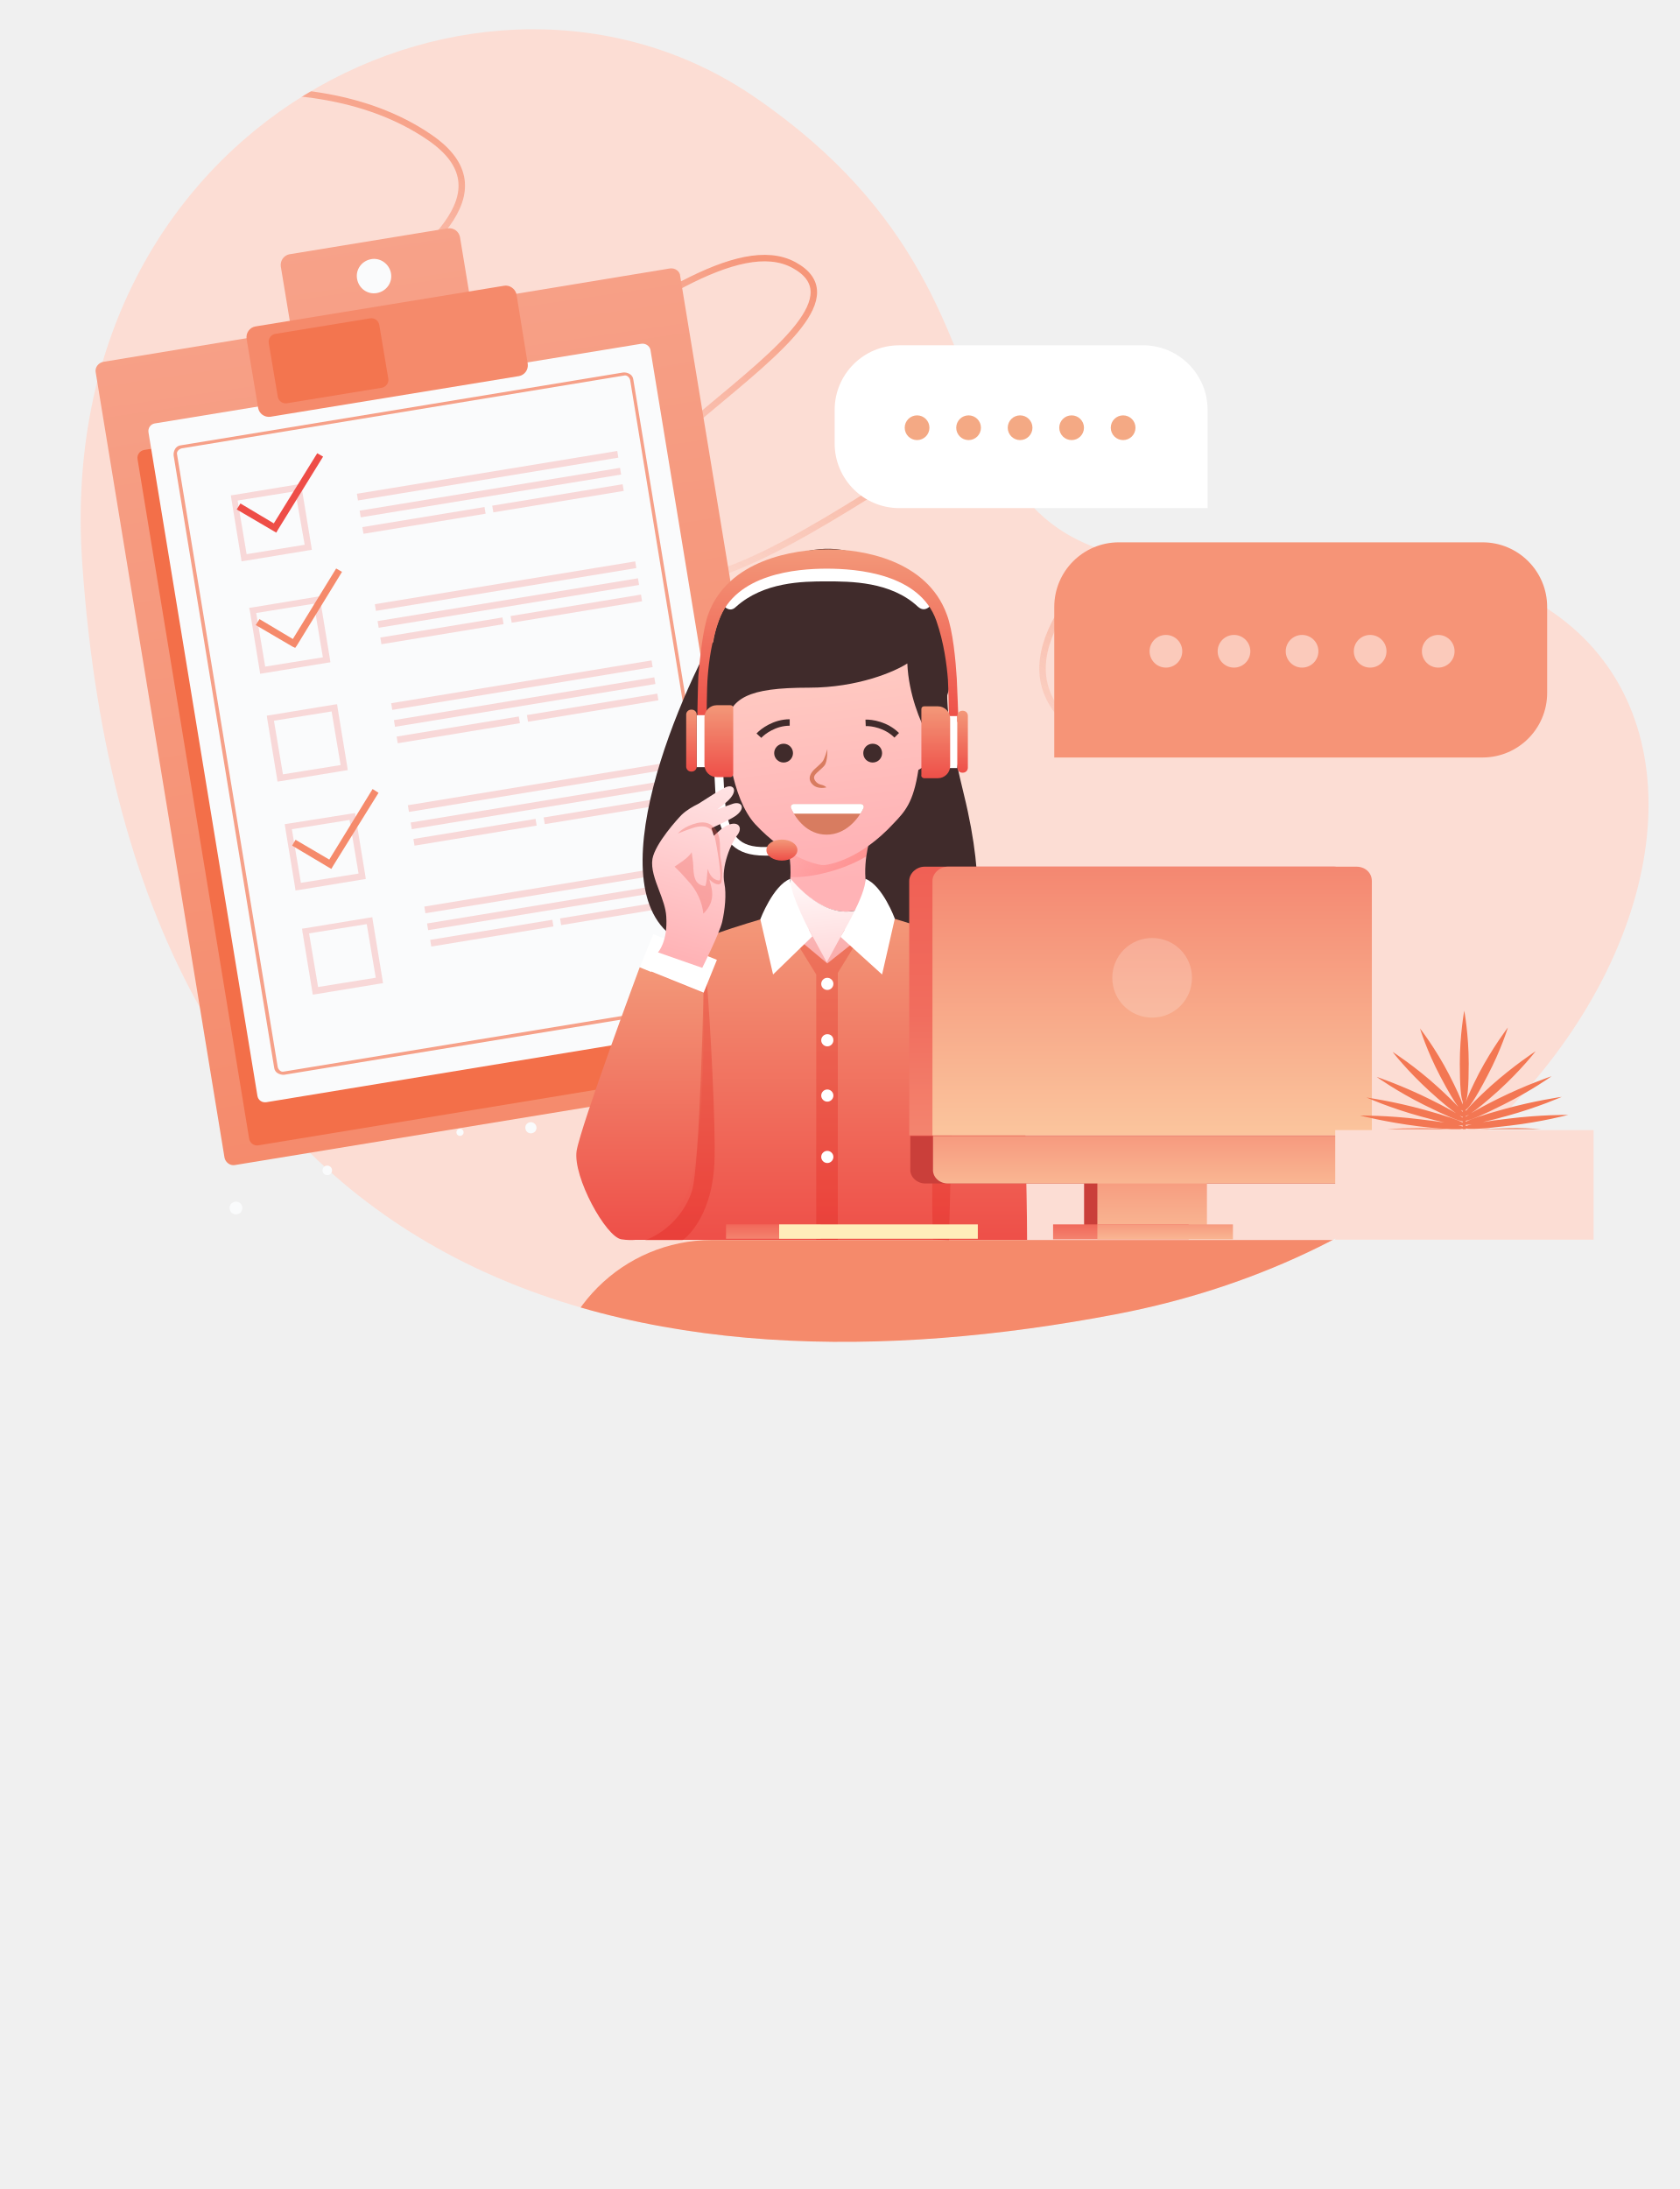
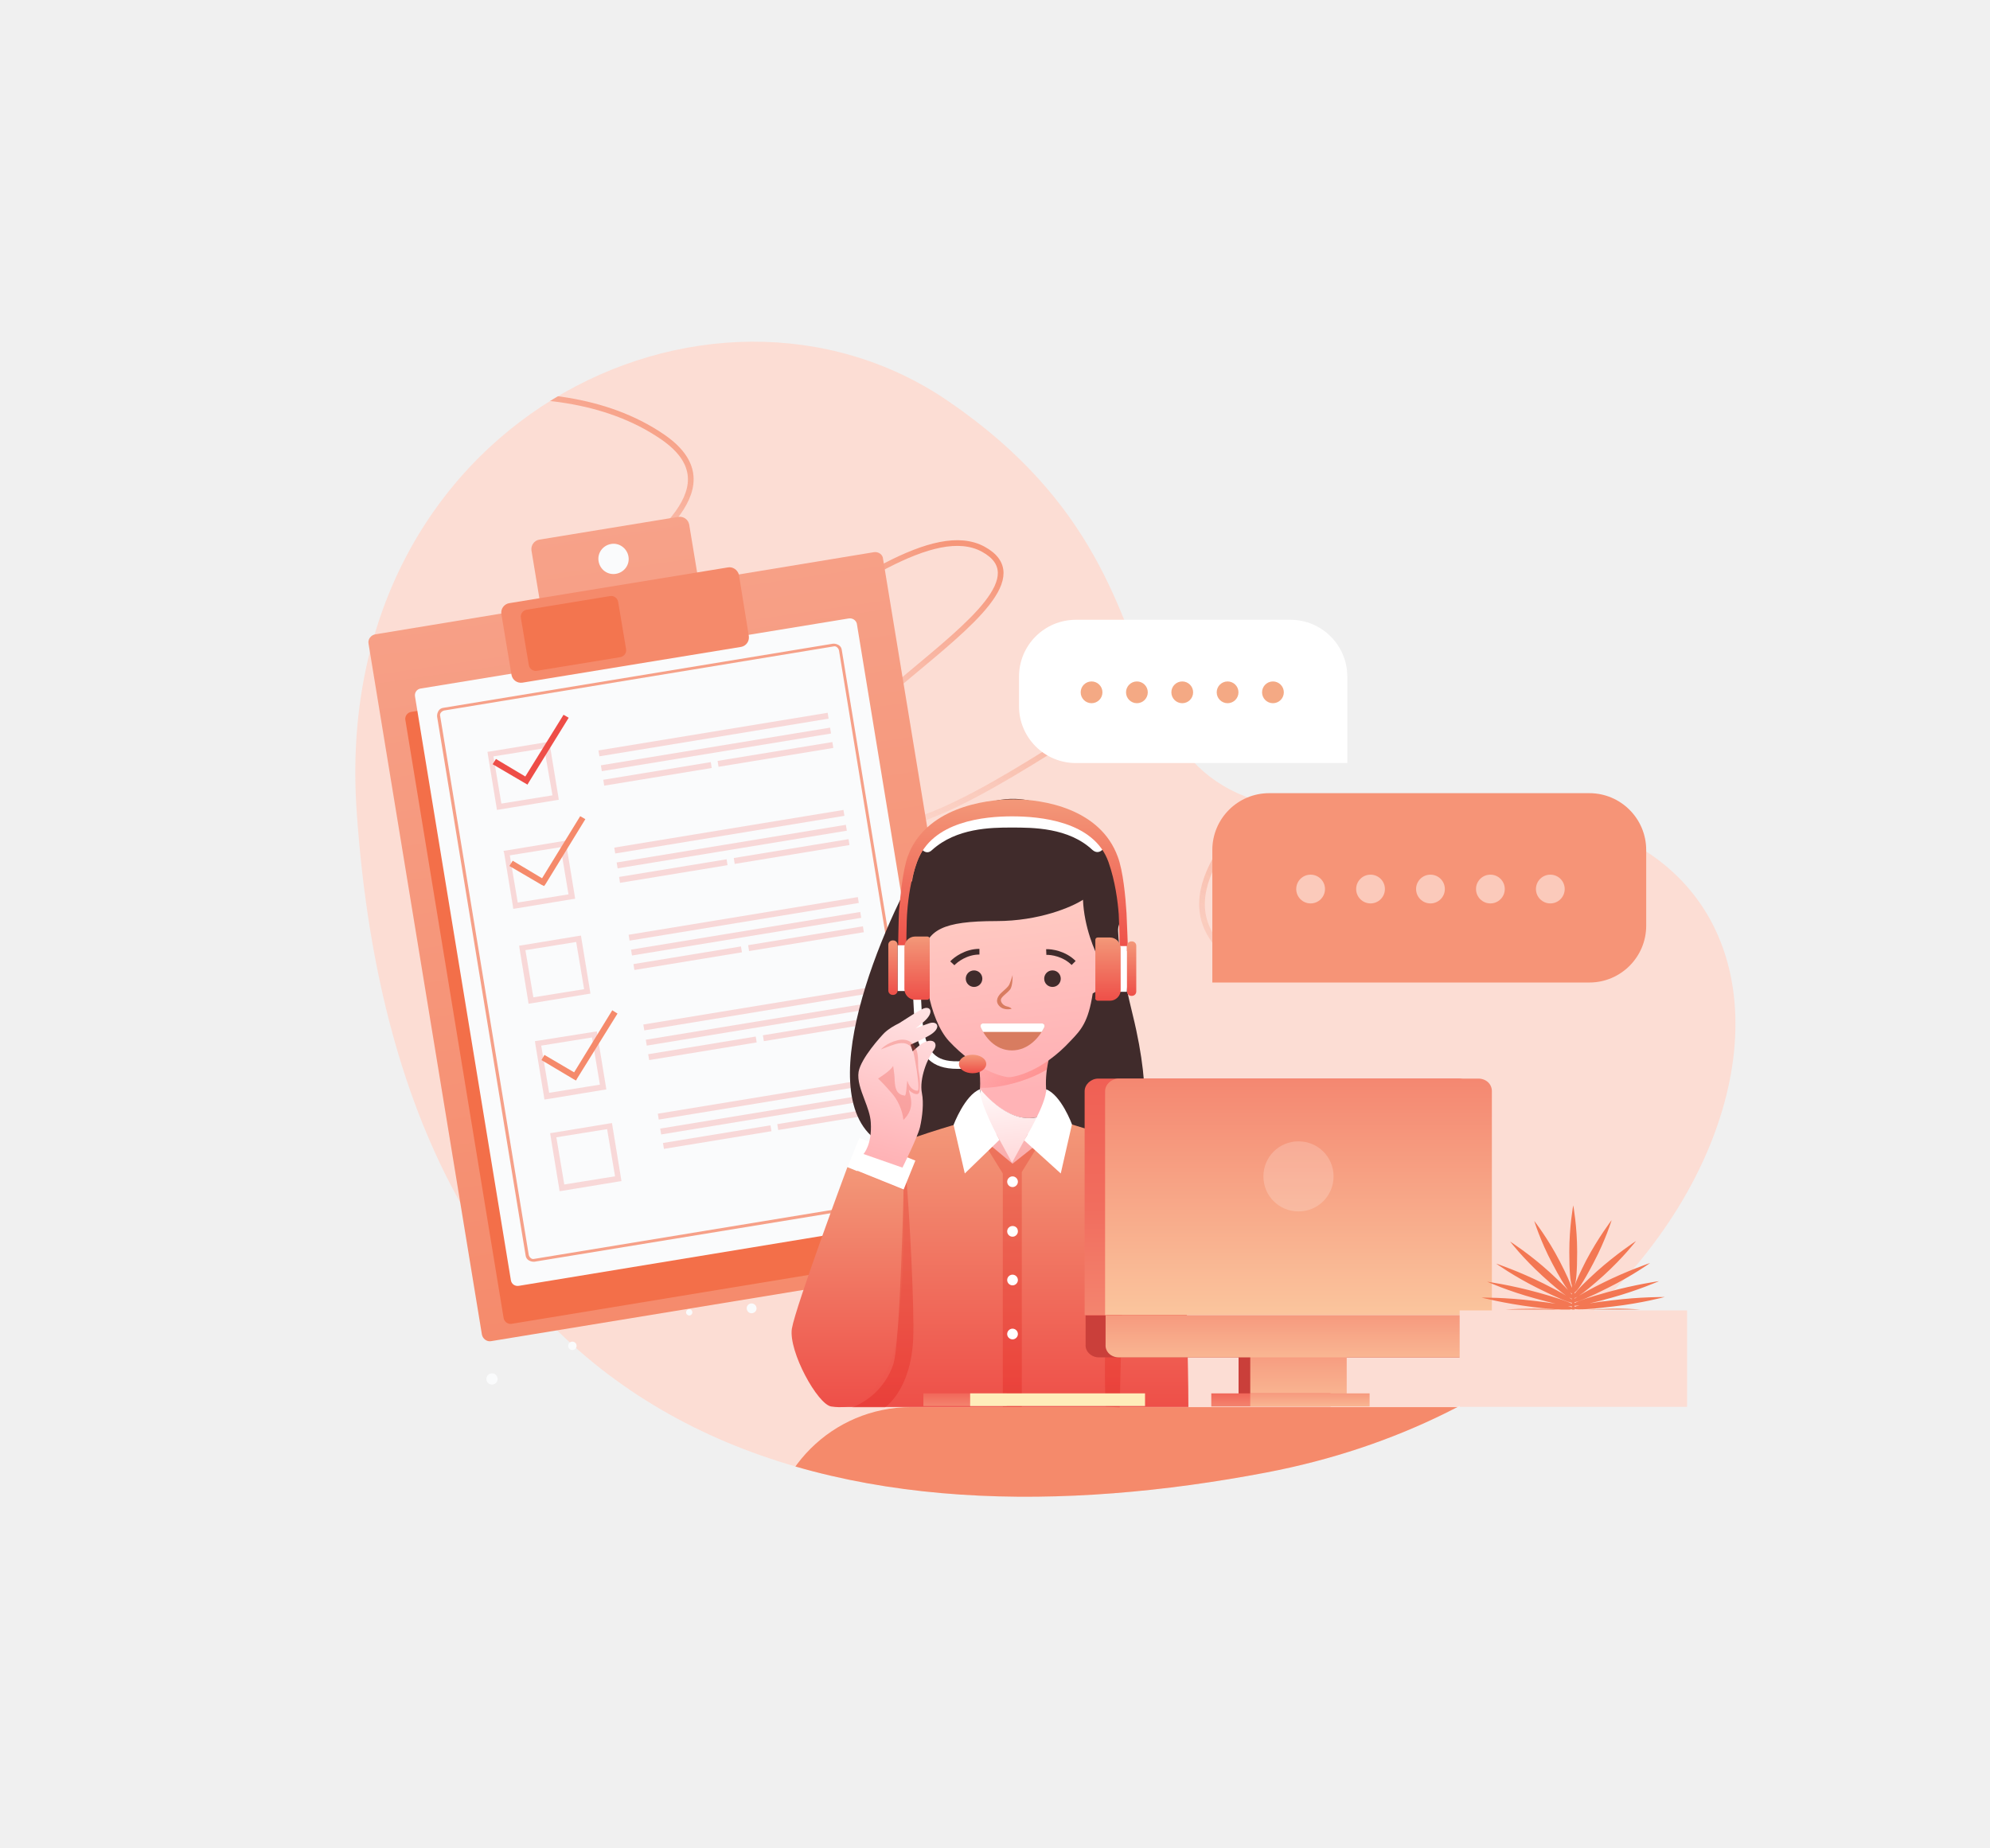
- <svg xmlns="http://www.w3.org/2000/svg" width="521" height="679" viewBox="100 200 520 500" fill="none">
+ <svg xmlns="http://www.w3.org/2000/svg" width="10%" height="10%" viewBox="0 0 700 650" fill="none">
  <path d="M333.447 141.051C249.575 83.781 116.121 148.687 125.447 285.234C141.349 518.052 303.583 545.096 445.446 518.052C631.082 482.664 673.912 270.297 502.501 285.234C364.941 297.221 438.287 212.639 333.447 141.051Z" fill="#FCDDD4" />
  <mask id="mask0" style="mask-type:alpha" maskUnits="userSpaceOnUse" x="124" y="120" width="487" height="407">
    <path d="M333.446 141.052C249.574 83.781 116.12 148.687 125.446 285.234C141.348 518.052 303.582 545.096 445.445 518.052C631.081 482.664 673.911 270.298 502.5 285.234C364.94 297.221 438.286 212.64 333.446 141.052Z" fill="#FCDDD4" />
  </mask>
  <g mask="url(#mask0)">
    <path opacity="0.7" d="M100.519 156.138C128.15 144.006 193.327 126.525 232.987 153.649C282.562 187.555 129.198 231.389 176.394 257.186C223.591 282.983 311.783 174.591 345.87 193.222C379.956 211.854 259.138 261.561 294.292 287.585C329.446 313.608 432.546 199.748 475.215 221.368C517.884 242.988 373.21 305.189 441.383 342.452" stroke="url(#paint0_linear)" stroke-width="2" />
    <path d="M270.447 545.051C270.447 517.437 292.833 495.051 320.447 495.051L587.447 495.051L587.447 605.051L270.447 605.051L270.447 545.051Z" fill="#F58A6B" />
  </g>
  <path fill-rule="evenodd" clip-rule="evenodd" d="M157.814 299.676C159.451 301.023 160.731 302.466 161.741 303.854L164.372 300.343C163.124 299.019 161.908 297.814 160.454 296.673L157.814 299.676Z" fill="#3E1A0B" />
  <path fill-rule="evenodd" clip-rule="evenodd" d="M166.347 305.808C164.868 303.143 161.564 302.243 158.931 303.841L155.44 306.052C152.807 307.651 151.969 311.192 153.33 313.889C154.809 316.554 158.113 317.454 160.746 315.856L164.237 313.645C166.87 312.046 167.859 308.592 166.347 305.808Z" fill="#F69E9F" />
  <path fill-rule="evenodd" clip-rule="evenodd" d="M307.546 194.245L245.718 204.434L242.425 184.524C242.097 182.826 240.492 181.598 238.643 181.838L189.633 189.868C187.935 190.196 186.706 191.8 186.946 193.649L190.24 213.559L131.96 223.18C130.499 223.444 129.358 224.897 129.622 226.358L169.513 469.512C169.776 470.972 171.231 472.113 172.691 471.849L348.309 443.033C349.769 442.77 350.911 441.316 350.647 439.856L310.637 196.733C310.58 195.091 309.038 194.1 307.546 194.245Z" fill="url(#paint1_linear)" />
  <path fill-rule="evenodd" clip-rule="evenodd" d="M298.966 225.048L144.635 250.456C143.293 250.688 142.358 251.959 142.59 253.3L177.149 463.697C177.38 465.038 178.651 465.973 179.993 465.741L334.324 440.333C335.666 440.101 336.601 438.83 336.369 437.489L301.81 227.092C301.579 225.751 300.307 224.816 298.966 225.048Z" fill="#F36F49" />
  <path fill-rule="evenodd" clip-rule="evenodd" d="M298.491 217.591L147.913 242.248C146.572 242.48 145.756 243.719 145.988 245.06L179.715 450.45C179.947 451.791 181.186 452.607 182.527 452.376L333.192 427.567C334.533 427.335 335.35 426.096 335.118 424.755L301.391 219.365C301.072 218.175 299.832 217.359 298.491 217.591Z" fill="#FAFBFC" />
  <path opacity="0.8" d="M292.961 226.472L155.979 249.017C155.233 249.089 154.583 249.518 154.234 250.122C153.885 250.726 153.688 251.416 153.76 252.162L184.889 441.666C184.962 442.412 185.391 443.062 185.995 443.411C186.598 443.759 187.289 443.957 188.035 443.884L325.049 421.458C325.795 421.386 326.446 420.956 326.794 420.353C327.143 419.749 327.34 419.058 327.268 418.312L296.107 228.69C296.035 227.944 295.605 227.294 295.002 226.945C294.398 226.597 293.707 226.399 292.961 226.472ZM326.165 418.48C326.292 418.957 326.15 419.377 325.857 419.711C325.563 420.045 325.238 420.26 324.762 420.387L187.899 442.9C187.423 443.028 187.002 442.885 186.669 442.592C186.335 442.299 186.12 441.974 185.993 441.498L154.831 251.875C154.704 251.399 154.846 250.978 155.14 250.645C155.433 250.311 155.758 250.096 156.234 249.969L293.216 227.424C293.692 227.296 294.113 227.438 294.447 227.732C294.781 228.025 294.995 228.35 295.123 228.826L326.165 418.48Z" fill="#F58A6B" />
  <path fill-rule="evenodd" clip-rule="evenodd" d="M214.919 191.384C211.998 191.912 210.04 194.605 210.568 197.525C211.095 200.445 213.788 202.402 216.709 201.875C219.63 201.347 221.587 198.654 221.06 195.734C220.565 192.933 217.839 190.857 214.919 191.384Z" fill="#FAFBFC" />
  <path fill-rule="evenodd" clip-rule="evenodd" d="M256.041 199.627L179.038 212.224C177.339 212.551 176.111 214.156 176.351 216.005L179.94 237.494C180.268 239.192 181.872 240.42 183.722 240.18L260.725 227.583C262.423 227.256 263.652 225.651 263.412 223.802L259.91 202.162C259.463 200.496 257.739 199.299 256.041 199.627Z" fill="#F58A6B" />
  <path opacity="0.8" fill-rule="evenodd" clip-rule="evenodd" d="M214.599 209.711L185.264 214.51C183.923 214.742 182.987 216.013 183.219 217.354L186.009 233.955C186.24 235.296 187.512 236.231 188.853 235.999L218.188 231.2C219.529 230.968 220.464 229.697 220.232 228.356L217.443 211.755C217.211 210.414 215.94 209.479 214.599 209.711Z" fill="#F36F49" />
  <path opacity="0.2" d="M210.508 264.02L210.848 266.086L291.471 252.833L291.131 250.767L210.508 264.02Z" fill="#EE4D47" />
  <path opacity="0.2" d="M211.358 269.251L211.697 271.318L292.32 258.064L291.981 255.998L211.358 269.251Z" fill="#EE4D47" />
  <path opacity="0.2" d="M252.418 267.704L252.758 269.771L293.13 263.134L292.79 261.067L252.418 267.704Z" fill="#EE4D47" />
  <path opacity="0.2" d="M212.204 274.342L212.544 276.409L250.363 270.192L250.023 268.125L212.204 274.342Z" fill="#EE4D47" />
  <path opacity="0.2" d="M216.069 298.205L216.408 300.272L297.031 287.019L296.692 284.952L216.069 298.205Z" fill="#EE4D47" />
  <path opacity="0.2" d="M216.918 303.437L217.258 305.504L297.881 292.25L297.541 290.183L216.918 303.437Z" fill="#EE4D47" />
  <path opacity="0.2" d="M258.103 301.87L258.442 303.937L298.815 297.3L298.475 295.233L258.103 301.87Z" fill="#EE4D47" />
  <path opacity="0.2" d="M217.767 308.528L218.106 310.594L255.925 304.378L255.585 302.311L217.767 308.528Z" fill="#EE4D47" />
  <path opacity="0.2" d="M221.125 328.865L221.465 330.932L302.088 317.678L301.748 315.612L221.125 328.865Z" fill="#EE4D47" />
  <path opacity="0.2" d="M221.975 334.096L222.314 336.163L302.937 322.91L302.598 320.843L221.975 334.096Z" fill="#EE4D47" />
  <path opacity="0.2" d="M263.158 332.529L263.498 334.596L303.87 327.959L303.531 325.893L263.158 332.529Z" fill="#EE4D47" />
  <path opacity="0.2" d="M222.821 339.188L223.161 341.255L260.98 335.038L260.64 332.971L222.821 339.188Z" fill="#EE4D47" />
  <path opacity="0.2" d="M226.295 360.445L226.635 362.512L307.258 349.259L306.918 347.192L226.295 360.445Z" fill="#EE4D47" />
  <path opacity="0.2" d="M227.166 365.798L227.506 367.865L308.129 354.612L307.789 352.545L227.166 365.798Z" fill="#EE4D47" />
  <path opacity="0.2" d="M268.348 364.231L268.688 366.298L309.06 359.662L308.72 357.595L268.348 364.231Z" fill="#EE4D47" />
  <path opacity="0.2" d="M228.012 370.89L228.352 372.957L266.17 366.74L265.831 364.673L228.012 370.89Z" fill="#EE4D47" />
  <path opacity="0.2" d="M231.386 391.822L231.726 393.889L312.349 380.636L312.009 378.569L231.386 391.822Z" fill="#EE4D47" />
  <path opacity="0.2" d="M232.236 397.054L232.575 399.121L313.198 385.867L312.858 383.8L232.236 397.054Z" fill="#EE4D47" />
  <path opacity="0.2" d="M273.419 395.486L273.759 397.553L314.131 390.917L313.791 388.85L273.419 395.486Z" fill="#EE4D47" />
  <path opacity="0.2" d="M233.205 402.126L233.545 404.192L271.364 397.976L271.024 395.909L233.205 402.126Z" fill="#EE4D47" />
  <path opacity="0.2" d="M172.468 264.37L171.484 264.506L171.62 265.49L174.649 283.94L174.786 284.924L175.77 284.788L195.564 281.525L196.548 281.388L196.412 280.404L193.383 261.955L193.246 260.971L192.262 261.107L172.468 264.37ZM194.34 279.812L176.363 282.715L173.573 266.115L191.431 263.243L194.34 279.812Z" fill="#EE4D47" />
  <path opacity="0.2" d="M178.105 299.214L177.12 299.35L177.376 300.302L180.405 318.752L180.541 319.736L181.526 319.6L201.32 316.337L202.304 316.201L202.168 315.217L199.138 296.767L199.002 295.783L198.018 295.919L178.105 299.214ZM199.977 314.656L182.119 317.527L179.329 300.927L197.187 298.055L199.977 314.656Z" fill="#EE4D47" />
  <path opacity="0.2" d="M183.597 332.566L182.613 332.702L182.749 333.686L185.778 352.136L185.914 353.12L186.899 352.984L206.693 349.721L207.677 349.584L207.541 348.6L204.511 330.151L204.375 329.167L203.391 329.303L183.597 332.566ZM205.469 348.008L187.611 350.879L184.821 334.279L202.679 331.407L205.469 348.008Z" fill="#EE4D47" />
  <path opacity="0.2" d="M189.152 366.156L188.168 366.292L188.304 367.276L191.366 385.845L191.502 386.829L192.486 386.693L212.281 383.43L213.265 383.294L213.129 382.31L210.099 363.86L209.963 362.876L208.979 363.012L189.152 366.156ZM211.024 381.598L193.166 384.47L190.377 367.869L208.235 364.998L211.024 381.598Z" fill="#EE4D47" />
  <path opacity="0.2" d="M194.509 398.524L193.525 398.661L193.661 399.645L196.691 418.094L196.827 419.078L197.811 418.942L217.605 415.679L218.589 415.543L218.453 414.559L215.424 396.109L215.287 395.125L214.303 395.261L194.509 398.524ZM216.349 413.847L198.491 416.719L195.701 400.118L213.559 397.247L216.349 413.847Z" fill="#EE4D47" />
  <path d="M184.783 273.188L174.456 267.026L173.291 268.869L184.643 275.522L185.548 276.045L186.071 275.139L200.04 252.517L198.229 251.472L184.783 273.188Z" fill="#EE4D47" />
  <path d="M190.675 308.984L180.348 302.822L179.183 304.665L190.535 311.318L191.408 311.722L191.963 310.935L205.901 288.194L204.09 287.149L190.675 308.984Z" fill="#F58A6B" />
  <path d="M201.954 377.268L191.508 371.138L190.463 372.949L201.695 379.634L202.601 380.156L203.124 379.251L217.212 356.597L215.369 355.433L201.954 377.268Z" fill="#F58A6B" />
  <path fill-rule="evenodd" clip-rule="evenodd" d="M172.553 483.239C171.482 483.526 170.872 484.582 171.159 485.653C171.446 486.725 172.502 487.334 173.574 487.047C174.645 486.76 175.255 485.704 174.968 484.633C174.681 483.562 173.624 482.952 172.553 483.239Z" fill="#FAFBFC" />
  <path d="M201.943 474.838C202.688 474.504 203.021 473.629 202.686 472.884C202.351 472.139 201.476 471.806 200.731 472.141C199.986 472.476 199.653 473.351 199.988 474.096C200.323 474.841 201.198 475.173 201.943 474.838Z" fill="#FAFBFC" />
  <path d="M242.727 462.777C243.319 462.618 243.67 462.01 243.512 461.419C243.353 460.827 242.745 460.476 242.153 460.635C241.562 460.793 241.211 461.401 241.369 461.993C241.528 462.585 242.136 462.936 242.727 462.777Z" fill="#FAFBFC" />
  <path fill-rule="evenodd" clip-rule="evenodd" d="M263.942 458.623C262.99 458.879 262.467 459.784 262.722 460.736C262.977 461.688 263.883 462.211 264.835 461.956C265.787 461.701 266.31 460.795 266.055 459.843C265.832 459.01 264.894 458.368 263.942 458.623Z" fill="#FAFBFC" />
  <path fill-rule="evenodd" clip-rule="evenodd" d="M296.195 451.384C295.838 451.48 295.663 451.782 295.759 452.139C295.855 452.496 296.157 452.67 296.514 452.575C296.871 452.479 297.045 452.177 296.949 451.82C296.973 451.431 296.552 451.289 296.195 451.384Z" fill="#FAFBFC" />
  <path fill-rule="evenodd" clip-rule="evenodd" d="M362.82 429.578C362.225 429.737 361.996 430.309 362.123 430.785C362.283 431.38 362.855 431.61 363.331 431.482C363.926 431.323 364.155 430.751 364.028 430.275C364.019 429.767 363.416 429.418 362.82 429.578Z" fill="#FAFBFC" />
  <path d="M473.926 238.052C473.926 227.006 464.971 218.052 453.926 218.052H378.446C367.401 218.052 358.446 227.006 358.446 238.052V248.454C358.446 259.5 367.401 268.454 378.446 268.454H473.926V238.052Z" fill="white" />
  <circle r="3.828" transform="matrix(-1 0 0 1 447.768 243.572)" fill="#F4A984" />
  <circle r="3.828" transform="matrix(-1 0 0 1 431.816 243.572)" fill="#F4A984" />
  <circle r="3.828" transform="matrix(-1 0 0 1 415.866 243.572)" fill="#F4A984" />
  <circle r="3.828" transform="matrix(-1 0 0 1 399.916 243.572)" fill="#F4A984" />
  <circle r="3.828" transform="matrix(-1 0 0 1 383.966 243.572)" fill="#F4A984" />
  <path d="M324.447 405.552C280.847 405.552 302.947 342.552 319.447 311.051C328.281 304.385 349.947 290.952 365.947 290.552C381.947 290.152 391.947 310.052 394.947 320.052C393.114 320.218 391.247 327.852 398.447 357.052C405.647 386.252 402.114 401.552 399.447 405.552H324.447Z" fill="#402B2B" />
  <path d="M370.047 390.592C365.934 383.403 369.019 372.277 369.019 372.277L356.338 374.845L343.658 372.277C343.658 372.277 345.2 377.583 344.686 383.403C349.142 388.538 359.423 398.124 370.047 390.592Z" fill="url(#paint2_linear)" />
  <path d="M368.245 376.285C365.47 377.957 361.962 379.504 358.037 380.691C353.113 382.18 348.422 382.831 344.739 382.691C345.077 377.158 343.658 372.277 343.658 372.277L356.338 374.845L369.019 372.277C369.019 372.277 368.571 373.89 368.245 376.285Z" fill="url(#paint3_linear)" style="mix-blend-mode:multiply" />
  <path d="M325.323 400.691C332.691 407.196 347.257 421.403 356.51 421.403C365.763 421.403 382.213 407.88 389.581 401.376C385.983 400.007 375.016 395.727 372.446 393.502C371.589 392.646 370.732 391.619 370.218 390.592C359.594 398.124 349.313 388.538 344.858 383.232C344.515 386.998 343.487 390.763 340.574 393.331C337.661 395.727 328.75 399.322 325.323 400.691Z" fill="url(#paint4_linear)" />
  <path d="M391.223 333.422C390.024 331.197 388.139 330.854 386.939 331.197C386.939 331.197 383.512 320.242 381.113 312.197C373.06 308.431 365.52 305.179 356.438 304.494V304.323C355.067 304.323 352.669 304.323 351.298 304.323C345.643 304.494 339.988 304.665 334.505 305.692C333.134 306.035 331.763 306.377 330.392 306.377C328.679 315.449 325.766 331.368 324.566 331.197H324.395C324.224 331.197 324.224 331.197 324.052 331.025C322.853 330.683 321.482 331.025 320.283 333.079C318.226 336.845 320.283 344.377 323.024 346.602C324.395 347.629 325.595 348.485 326.451 348.998C327.822 355.845 330.221 362.349 333.82 366.286C343.244 376.385 351.983 378.611 354.382 378.953C354.553 378.953 354.896 378.953 355.067 378.953C355.067 378.953 355.239 378.953 355.41 378.953C357.124 378.782 366.548 377.07 376.658 366.115C380.257 362.349 382.827 359.611 384.369 349.512C385.397 348.998 386.425 348.142 388.139 346.773C391.223 344.719 393.279 337.188 391.223 333.422Z" fill="url(#paint5_linear)" />
  <path d="M356.184 343.052C356.184 343.052 356.315 346.908 355.272 348.177C354.229 349.446 352.251 350.674 352.087 351.623C351.896 352.391 352.725 353.739 354.17 354.07C355.615 354.4 355.85 354.918 355.85 354.918C355.85 354.918 353.182 355.699 351.514 353.926C349.846 352.154 351.108 350.297 352.33 349.185C353.552 348.073 354.102 347.619 354.623 346.985C355.296 346.327 356.184 343.052 356.184 343.052Z" fill="#D87C60" />
  <path d="M366.513 360.052H345.812C345.136 360.052 344.66 360.707 344.931 361.326C346.39 364.661 349.972 369.552 355.947 369.552C361.899 369.552 365.731 364.7 367.377 361.367C367.685 360.743 367.209 360.052 366.513 360.052Z" fill="#D87C60" />
  <path fill-rule="evenodd" clip-rule="evenodd" d="M366.423 363.052H345.814C345.463 362.454 345.169 361.869 344.931 361.326C344.66 360.707 345.136 360.052 345.812 360.052H366.513C367.209 360.052 367.685 360.743 367.377 361.367C367.114 361.898 366.796 362.469 366.423 363.052Z" fill="white" />
  <path d="M376.045 291.999C401.577 295.251 395.579 326.404 390.61 331.881L386.947 338.052C385.114 334.885 381.347 326.152 380.947 316.552C377.114 319.052 365.647 324.052 350.447 324.052C331.447 324.052 326.24 327.197 324.447 336.052C319.992 326.124 316.928 306.035 327.894 294.738C342.974 278.99 365.764 275.224 376.045 291.999Z" fill="#402B2B" />
  <path d="M324.466 335.989L325.323 343.35C325.323 343.35 322.752 341.98 322.238 338.557C322.067 336.503 322.924 335.134 324.466 335.989Z" fill="#ED8A40" />
  <path d="M386.666 335.989L385.81 343.35C385.81 343.35 388.38 341.98 388.894 338.557C389.065 336.503 388.38 335.134 386.666 335.989Z" fill="#ED8A40" />
  <path d="M373.133 344.312C373.133 345.853 371.933 347.222 370.22 347.222C368.677 347.222 367.307 346.024 367.307 344.312C367.307 342.772 368.506 341.402 370.22 341.402C371.933 341.402 373.133 342.772 373.133 344.312Z" fill="#402B2B" />
  <path d="M342.631 347.222C344.24 347.222 345.544 345.919 345.544 344.312C345.544 342.705 344.24 341.402 342.631 341.402C341.022 341.402 339.718 342.705 339.718 344.312C339.718 345.919 341.022 347.222 342.631 347.222Z" fill="#402B2B" />
  <path d="M334.988 338.912C336.237 337.55 339.893 334.825 344.526 334.825" stroke="#402B2B" stroke-width="2" />
  <path d="M368.028 334.942C369.874 334.862 374.386 335.52 377.662 338.796" stroke="#402B2B" stroke-width="2" />
  <path d="M417.512 439.547C418.198 421.061 412.543 410.106 403.975 405.484C395.408 400.863 375.188 395.043 374.502 394.872L356.168 409.421L338.689 394.872C338.004 395.043 317.27 400.863 308.874 405.484C300.306 410.106 294.651 421.061 295.337 439.547C295.851 454.439 294.823 477.889 294.994 495.006H418.026C418.026 477.889 416.998 454.439 417.512 439.547Z" fill="url(#paint6_linear)" />
  <path d="M366.277 401.205L361.479 398.98L355.996 409.079L350.512 398.98L345.543 401.205L352.74 412.845V495.006H359.423V412.331L366.277 401.205Z" fill="#EE4D47" fill-opacity="0.29" style="mix-blend-mode:multiply" />
  <path d="M344.687 383.232C344.515 388.196 351.541 401.034 351.541 401.034L339.375 412.844L335.434 395.728C335.434 395.728 339.375 385.286 344.687 383.232Z" fill="white" />
  <path d="M367.99 383.232C368.162 388.196 360.279 401.205 360.279 401.205L373.131 412.844L377.072 395.556C377.072 395.556 373.302 385.286 367.99 383.232Z" fill="white" />
  <path d="M358.054 415.754C358.054 416.781 357.197 417.637 356.169 417.637C355.141 417.637 354.284 416.781 354.284 415.754C354.284 414.727 355.141 413.872 356.169 413.872C357.197 413.872 358.054 414.727 358.054 415.754Z" fill="white" />
  <path d="M358.053 433.214C358.053 434.241 357.196 435.097 356.168 435.097C355.14 435.097 354.283 434.241 354.283 433.214C354.283 432.187 355.14 431.331 356.168 431.331C357.196 431.331 358.053 432.015 358.053 433.214Z" fill="white" />
  <path d="M358.053 450.331C358.053 451.358 357.196 452.213 356.168 452.213C355.14 452.213 354.283 451.358 354.283 450.331C354.283 449.304 355.14 448.448 356.168 448.448C357.196 448.448 358.053 449.304 358.053 450.331Z" fill="white" />
  <path d="M358.053 469.33C358.053 470.358 357.196 471.213 356.168 471.213C355.14 471.213 354.283 470.358 354.283 469.33C354.283 468.303 355.14 467.448 356.168 467.448C357.196 467.448 358.053 468.303 358.053 469.33Z" fill="white" />
  <path d="M298.078 410.619C298.078 410.619 279.915 459.403 278.544 467.448C277.344 475.493 287.626 494.15 292.424 494.835C299.449 495.862 305.104 493.808 312.129 481.826C318.983 469.844 317.784 418.664 317.784 418.664L298.078 410.619Z" fill="url(#paint7_linear)" />
  <path d="M317.955 413.872C317.955 413.872 316.756 472.754 314.185 480.114C310.073 491.925 299.62 495.177 299.62 495.177H311.272C311.272 495.177 320.354 489.186 321.211 471.213C321.725 460.43 319.84 426.025 318.812 414.556C318.469 411.475 317.955 413.872 317.955 413.872Z" fill="#EE4D47" fill-opacity="0.29" style="mix-blend-mode:multiply" />
  <path d="M321.982 408.315L302.281 400.364L298.173 410.521L317.874 418.472L321.982 408.315Z" fill="white" />
  <path d="M396.436 422.259C396.436 422.259 389.41 455.637 388.896 469.331C388.382 483.024 388.896 494.835 388.896 494.835L393.866 495.177C393.866 495.177 395.065 435.268 396.436 422.259Z" fill="#EE4D47" fill-opacity="0.29" style="mix-blend-mode:multiply" />
  <path d="M336.803 376.043C327.379 376.043 324.294 371.422 322.409 364.404C321.553 360.638 321.21 350.539 321.21 350.197H323.952C323.952 350.368 324.294 360.467 325.151 363.89C326.865 370.566 329.435 373.989 338.688 373.304L338.859 376.043C338.174 376.043 337.489 376.043 336.803 376.043Z" fill="white" />
  <path d="M356.167 282.927C348.628 282.242 331.321 282.756 323.438 297.819C323.438 297.819 325.495 301.413 327.894 299.017C336.461 291.314 348.456 291.143 355.824 291.143C363.364 291.143 375.873 291.143 384.269 299.017C386.839 301.242 388.724 297.819 388.724 297.819C381.013 282.756 363.707 282.242 356.167 282.927Z" fill="white" />
  <path d="M396.778 334.62C396.778 334.62 396.435 324.179 396.264 321.269C395.921 315.62 395.064 306.377 393.179 301.413C387.01 284.467 366.962 281.215 356.509 281.215C345.885 281.215 325.494 284.467 319.326 301.242C317.612 306.035 316.755 314.593 316.241 320.413C316.07 323.836 315.898 334.449 315.898 334.449H318.811C318.811 334.449 318.811 323.836 319.154 320.413C319.497 315.962 320.354 309.458 322.581 303.296C327.722 288.747 346.742 287.206 355.995 287.206C365.42 287.206 384.783 288.747 389.923 303.296C392.322 310.143 393.179 317.161 393.522 321.611C393.693 324.521 393.865 334.62 393.865 334.62H396.778Z" fill="url(#paint8_linear)" />
  <path d="M319.497 332.566H315.728V348.656H319.497V332.566Z" fill="white" />
  <path d="M326.181 351.737H321.897C319.84 351.737 318.127 350.025 318.127 347.971V333.251C318.127 331.197 319.84 329.485 321.897 329.485H326.181C326.695 329.485 327.037 329.827 327.037 330.341V350.71C327.037 351.223 326.695 351.737 326.181 351.737Z" fill="url(#paint9_linear)" />
  <path d="M314.185 350.025H314.014C313.157 350.025 312.472 349.341 312.472 348.485V332.395C312.472 331.539 313.157 330.854 314.014 330.854H314.185C315.042 330.854 315.727 331.539 315.727 332.395V348.485C315.727 349.341 315.042 350.025 314.185 350.025Z" fill="url(#paint10_linear)" />
  <path d="M392.625 348.934H396.395V332.844H392.625V348.934Z" fill="white" />
  <path d="M386.154 352.079H390.438C392.494 352.079 394.208 350.367 394.208 348.313V333.593C394.208 331.539 392.494 329.827 390.438 329.827H386.154C385.64 329.827 385.297 330.169 385.297 330.683V351.052C385.126 351.566 385.64 352.079 386.154 352.079Z" fill="url(#paint11_linear)" />
  <path d="M397.978 350.368H398.149C399.006 350.368 399.691 349.683 399.691 348.827V332.737C399.691 331.881 399.006 331.197 398.149 331.197H397.978C397.121 331.197 396.436 331.881 396.436 332.737V348.827C396.436 349.683 397.121 350.368 397.978 350.368Z" fill="url(#paint12_linear)" />
  <path d="M346.914 374.331C346.914 376.043 344.858 377.584 342.116 377.584C339.546 377.584 337.318 376.214 337.318 374.331C337.318 372.448 339.375 371.079 342.116 371.079C344.687 371.079 346.914 372.448 346.914 374.331Z" fill="url(#paint13_linear)" />
  <path fill-rule="evenodd" clip-rule="evenodd" d="M311.102 363.377L311.102 363.376C312.696 361.884 314.522 360.854 316.275 359.985C319.428 357.945 323.104 355.625 324.467 354.989C327.209 353.62 328.923 356.016 324.981 359.44C324.126 360.183 323.134 360.974 322.104 361.758C324.244 360.938 326.138 360.234 327.037 359.953C329.95 359.098 331.321 361.836 326.694 364.404C324.813 365.448 322.449 366.577 320.307 367.55L321.041 369.881C321.041 369.881 323.097 367.998 323.782 367.485C328.066 364.575 330.294 366.971 328.409 369.539C326.353 372.106 323.268 379.467 324.296 384.602C324.982 388.025 324.468 392.818 323.611 396.584C322.754 400.178 317.442 410.791 317.442 410.791L303.734 405.998C303.734 405.998 306.818 402.746 306.304 394.872C306.152 392.291 305.124 389.576 304.101 386.875C302.818 383.485 301.543 380.119 302.02 377.07C302.877 372.278 309.902 364.576 311.102 363.377L311.102 363.377Z" fill="url(#paint14_linear)" />
  <path opacity="0.3" d="M323.439 383.917C323.782 379.638 323.439 378.782 323.096 376.728C322.754 374.331 323.268 371.25 322.24 369.025C321.04 366.629 319.155 365.26 315.9 365.944C311.616 366.971 309.902 369.196 309.902 369.196C309.902 369.196 313.329 367.827 315.043 367.314C317.613 366.629 320.183 366.8 321.212 369.881C321.726 371.764 322.068 374.331 322.411 376.214C322.582 377.584 323.61 383.575 322.754 383.746C321.897 383.746 320.012 383.232 319.155 380.151C318.984 380.836 318.813 385.458 318.298 385.458C315.214 385.115 314.871 382.719 314.7 380.151C314.7 378.953 314.529 377.241 314.186 375.016C312.987 376.899 310.074 378.611 308.874 379.467C310.245 380.665 312.815 383.575 313.843 384.773C315.728 386.998 317.442 390.421 317.784 394.016C322.411 389.566 319.841 384.944 319.669 383.403C320.869 384.773 323.268 385.8 323.439 383.917Z" fill="#EB5046" />
  <path d="M517.756 383.917C517.756 381.349 515.7 379.467 512.958 379.467H386.327C383.757 379.467 381.529 381.521 381.529 383.917V462.655H517.584V383.917H517.756Z" fill="url(#paint15_linear)" />
  <path d="M386.498 477.547H513.129C515.699 477.547 517.927 475.493 517.927 473.096V462.826H381.872V473.096C381.7 475.493 383.928 477.547 386.498 477.547Z" fill="#CA3F3A" />
  <path d="M469.606 475.664H435.678V491.754H469.606V475.664Z" fill="#CA3F3A" />
  <path d="M473.717 475.664H439.789V491.754H473.717V475.664Z" fill="url(#paint16_linear)" />
  <path d="M468.063 490.213H426.081V494.835H468.063V490.213Z" fill="url(#paint17_linear)" />
  <path d="M481.771 490.213H439.789V494.835H481.771V490.213Z" fill="url(#paint18_linear)" />
  <path d="M524.782 383.917C524.782 381.349 522.725 379.467 519.984 379.467H393.524C390.954 379.467 388.727 381.521 388.727 383.917V462.655H524.782V383.917Z" fill="url(#paint19_linear)" />
  <path d="M393.524 477.547H520.155C522.725 477.547 524.953 475.493 524.953 473.096V462.826H388.898V473.096C388.726 475.493 390.783 477.547 393.524 477.547Z" fill="url(#paint20_linear)" />
  <path opacity="0.2" d="M469.091 413.872C469.091 420.718 463.608 426.196 456.754 426.196C449.899 426.196 444.416 420.718 444.416 413.872C444.416 407.025 449.899 401.547 456.754 401.547C463.608 401.547 469.091 407.025 469.091 413.872Z" fill="white" />
  <path d="M354.111 490.213H324.81V494.664H354.111V490.213Z" fill="url(#paint21_linear)" />
  <path d="M402.776 490.213H341.26V494.664H402.776V490.213Z" fill="url(#paint22_linear)" />
  <g clip-path="url(#clip0)">
    <path d="M593.447 461.022H513.447V494.953H593.447V461.022Z" fill="#FCDDD4" />
    <path fill-rule="evenodd" clip-rule="evenodd" d="M553.892 452.177V452.254C554.527 450.485 555.798 447.669 557.935 443.469C562.177 435.427 566.912 429.249 566.912 429.249C566.912 429.249 564.841 436.114 560.599 444.155C556.848 451.352 554.794 454.256 553.892 454.696V455.106C554.979 453.677 557.372 451.226 561.585 447.391C568.589 441.115 575.494 436.604 575.494 436.604C575.494 436.604 571.055 442.39 564.052 448.764C559.944 452.451 557.222 454.661 555.523 455.794C557.253 454.725 559.943 453.258 563.855 451.314C572.535 446.999 580.427 444.351 580.427 444.351C580.427 444.351 574.311 448.764 565.63 453.079C559.019 456.44 555.44 457.867 553.892 458.14V458.435C555.284 457.664 558.845 456.428 565.63 454.55C575.198 451.902 583.583 450.726 583.583 450.726C583.583 450.726 576.283 453.962 566.715 456.61C563.596 457.473 561.105 458.107 559.155 458.549C561.131 458.22 563.682 457.866 566.912 457.492C577.072 456.217 585.556 456.315 585.556 456.315C585.556 456.315 577.566 458.473 567.405 459.65C559.225 460.676 555.201 460.812 553.892 460.52V460.728H552.905V460.588C552.723 460.641 552.469 460.684 552.116 460.728H549.255C547.085 460.63 543.83 460.434 539.292 459.846C529.132 458.571 521.142 456.511 521.142 456.511C521.142 456.511 529.625 456.413 539.785 457.688C542.838 458.042 545.285 458.369 547.213 458.669C545.314 458.232 542.929 457.621 539.982 456.806C530.315 454.158 523.114 450.922 523.114 450.922C523.114 450.922 531.499 452.098 541.067 454.746C548.021 456.67 551.589 457.921 552.905 458.687V458.341C551.414 458.091 547.824 456.634 541.068 453.275C532.387 448.96 526.271 444.547 526.271 444.547C526.271 444.547 534.163 447.195 542.844 451.51C546.51 453.333 549.103 454.735 550.838 455.785C549.11 454.599 546.464 452.435 542.646 448.96C535.642 442.586 531.203 436.8 531.203 436.8C531.203 436.8 538.108 441.213 545.112 447.587C548.123 450.327 550.204 452.361 551.543 453.82C550.392 452.331 548.606 449.389 546 444.449C541.758 436.408 539.687 429.543 539.687 429.543C539.687 429.543 544.52 435.721 548.663 443.763C551.053 448.402 552.36 451.377 552.905 453.101V452.179C552.375 450.962 552.017 447.445 552.017 440.429C552.017 431.406 553.398 424.052 553.398 424.052C553.398 424.052 554.779 431.406 554.779 440.429C554.779 447.441 554.422 450.958 553.892 452.177ZM552.905 455.049C552.759 455.038 552.568 454.928 552.326 454.706C552.553 454.976 552.746 455.218 552.905 455.435V455.049ZM552.905 456.91C552.665 456.847 552.353 456.711 551.962 456.493C552.34 456.744 552.653 456.967 552.905 457.164V456.91ZM553.892 456.892C554.163 456.685 554.496 456.452 554.898 456.191C554.484 456.437 554.152 456.598 553.892 456.683V456.892ZM552.905 459.57C552.588 459.591 552.139 459.569 551.543 459.497C552.174 459.658 552.62 459.808 552.905 459.947V459.57ZM553.892 459.79C554.262 459.62 554.85 459.431 555.693 459.227C554.89 459.347 554.298 459.394 553.892 459.379V459.79Z" fill="#F37753" />
    <path d="M548.071 460.728H529.625C532.486 460.532 535.938 460.434 539.588 460.434C543.139 460.434 546 460.532 548.071 460.728Z" fill="#F37753" />
    <path d="M558.626 460.728H577.072C574.212 460.532 570.759 460.336 567.109 460.434C563.46 460.532 560.698 460.63 558.626 460.728Z" fill="#F37753" />
  </g>
  <path d="M426.447 299.052C426.447 288.006 435.402 279.052 446.447 279.052H559.066C570.112 279.052 579.066 288.006 579.066 299.052V325.664C579.066 336.71 570.112 345.664 559.066 345.664H426.447V299.052Z" fill="#F69477" />
  <circle opacity="0.5" cx="461.018" cy="312.78" r="5.059" fill="white" />
  <circle opacity="0.5" cx="482.098" cy="312.78" r="5.059" fill="white" />
  <circle opacity="0.5" cx="503.178" cy="312.78" r="5.059" fill="white" />
  <circle opacity="0.5" cx="524.258" cy="312.78" r="5.059" fill="white" />
  <circle opacity="0.5" cx="545.339" cy="312.78" r="5.059" fill="white" />
  <defs>
    <linearGradient id="paint0_linear" x1="309.855" y1="178.118" x2="227.403" y2="328.965" gradientUnits="userSpaceOnUse">
      <stop stop-color="#F37753" />
      <stop offset="1" stop-color="white" stop-opacity="0" />
    </linearGradient>
    <linearGradient id="paint1_linear" x1="222.969" y1="144.035" x2="270.575" y2="470.013" gradientUnits="userSpaceOnUse">
      <stop stop-color="#F7A58D" />
      <stop offset="1" stop-color="#F58A6B" />
    </linearGradient>
    <linearGradient id="paint2_linear" x1="371.235" y1="382.548" x2="368.181" y2="348.762" gradientUnits="userSpaceOnUse">
      <stop stop-color="#FFB3B6" />
      <stop offset="1" stop-color="#FFC8C1" />
    </linearGradient>
    <linearGradient id="paint3_linear" x1="343.827" y1="378.589" x2="372.561" y2="388.937" gradientUnits="userSpaceOnUse">
      <stop stop-color="#FFB3B6" stop-opacity="0.31" />
      <stop offset="1" stop-color="#FFC8C1" />
    </linearGradient>
    <linearGradient id="paint4_linear" x1="396.81" y1="436.46" x2="390.681" y2="373.259" gradientUnits="userSpaceOnUse">
      <stop stop-color="#FFB3B6" />
      <stop offset="1" stop-color="white" />
    </linearGradient>
    <linearGradient id="paint5_linear" x1="395.32" y1="369.908" x2="389.436" y2="319.279" gradientUnits="userSpaceOnUse">
      <stop stop-color="#FFB3B6" />
      <stop offset="1" stop-color="#FFC8C1" />
    </linearGradient>
    <linearGradient id="paint6_linear" x1="356.5" y1="371.693" x2="356.5" y2="497.748" gradientUnits="userSpaceOnUse">
      <stop stop-color="#F4A984" />
      <stop offset="1" stop-color="#EE4D47" />
    </linearGradient>
    <linearGradient id="paint7_linear" x1="298.156" y1="391.072" x2="298.156" y2="497.379" gradientUnits="userSpaceOnUse">
      <stop stop-color="#F4A984" />
      <stop offset="1" stop-color="#EE4D47" />
    </linearGradient>
    <linearGradient id="paint8_linear" x1="356.338" y1="268.853" x2="356.338" y2="336.082" gradientUnits="userSpaceOnUse">
      <stop stop-color="#F4A984" />
      <stop offset="1" stop-color="#EE4D47" />
    </linearGradient>
    <linearGradient id="paint9_linear" x1="322.582" y1="324.334" x2="322.582" y2="352.346" gradientUnits="userSpaceOnUse">
      <stop stop-color="#F4A984" />
      <stop offset="1" stop-color="#EE4D47" />
    </linearGradient>
    <linearGradient id="paint10_linear" x1="314.1" y1="326.417" x2="314.1" y2="350.55" gradientUnits="userSpaceOnUse">
      <stop stop-color="#F4A984" />
      <stop offset="1" stop-color="#EE4D47" />
    </linearGradient>
    <linearGradient id="paint11_linear" x1="389.736" y1="324.676" x2="389.736" y2="352.688" gradientUnits="userSpaceOnUse">
      <stop stop-color="#F4A984" />
      <stop offset="1" stop-color="#EE4D47" />
    </linearGradient>
    <linearGradient id="paint12_linear" x1="398.063" y1="326.759" x2="398.063" y2="350.892" gradientUnits="userSpaceOnUse">
      <stop stop-color="#F4A984" />
      <stop offset="1" stop-color="#EE4D47" />
    </linearGradient>
    <linearGradient id="paint13_linear" x1="342.116" y1="369.573" x2="342.116" y2="377.762" gradientUnits="userSpaceOnUse">
      <stop stop-color="#F4A984" />
      <stop offset="1" stop-color="#EE4D47" />
    </linearGradient>
    <linearGradient id="paint14_linear" x1="315.447" y1="408.552" x2="337.947" y2="324.552" gradientUnits="userSpaceOnUse">
      <stop stop-color="#FFB3B6" />
      <stop offset="0.239" stop-color="#FFC5C7" />
      <stop offset="1" stop-color="white" />
    </linearGradient>
    <linearGradient id="paint15_linear" x1="430.552" y1="630.315" x2="430.552" y2="145.243" gradientUnits="userSpaceOnUse">
      <stop stop-color="#FFEDBA" />
      <stop offset="0.423" stop-color="#F16D5E" />
      <stop offset="0.652" stop-color="#EE4D47" />
    </linearGradient>
    <linearGradient id="paint16_linear" x1="451.998" y1="524.182" x2="451.998" y2="430.361" gradientUnits="userSpaceOnUse">
      <stop stop-color="#FFEDBA" />
      <stop offset="1" stop-color="#EE4D47" />
    </linearGradient>
    <linearGradient id="paint17_linear" x1="441.189" y1="512.324" x2="441.189" y2="485.824" gradientUnits="userSpaceOnUse">
      <stop stop-color="#FFEDBA" />
      <stop offset="1" stop-color="#EE4D47" />
    </linearGradient>
    <linearGradient id="paint18_linear" x1="454.897" y1="504.149" x2="454.897" y2="477.201" gradientUnits="userSpaceOnUse">
      <stop stop-color="#FFEDBA" />
      <stop offset="1" stop-color="#EE4D47" />
    </linearGradient>
    <linearGradient id="paint19_linear" x1="437.688" y1="517.093" x2="437.688" y2="300.459" gradientUnits="userSpaceOnUse">
      <stop stop-color="#FFEDBA" />
      <stop offset="1" stop-color="#EE4D47" />
    </linearGradient>
    <linearGradient id="paint20_linear" x1="437.852" y1="507.215" x2="437.852" y2="421.379" gradientUnits="userSpaceOnUse">
      <stop stop-color="#FFEDBA" />
      <stop offset="1" stop-color="#EE4D47" />
    </linearGradient>
    <linearGradient id="paint21_linear" x1="335.354" y1="511.505" x2="335.354" y2="485.986" gradientUnits="userSpaceOnUse">
      <stop stop-color="#FFEDBA" />
      <stop offset="1" stop-color="#EE4D47" />
    </linearGradient>
    <linearGradient id="paint22_linear" x1="363.397" y1="490.184" x2="363.397" y2="470.769" gradientUnits="userSpaceOnUse">
      <stop stop-color="#FFEDBA" />
      <stop offset="1" stop-color="#EE4D47" />
    </linearGradient>
    <clipPath id="clip0">
      <rect width="80" height="71" fill="white" transform="translate(513.447 424.052)" />
    </clipPath>
  </defs>
</svg>
